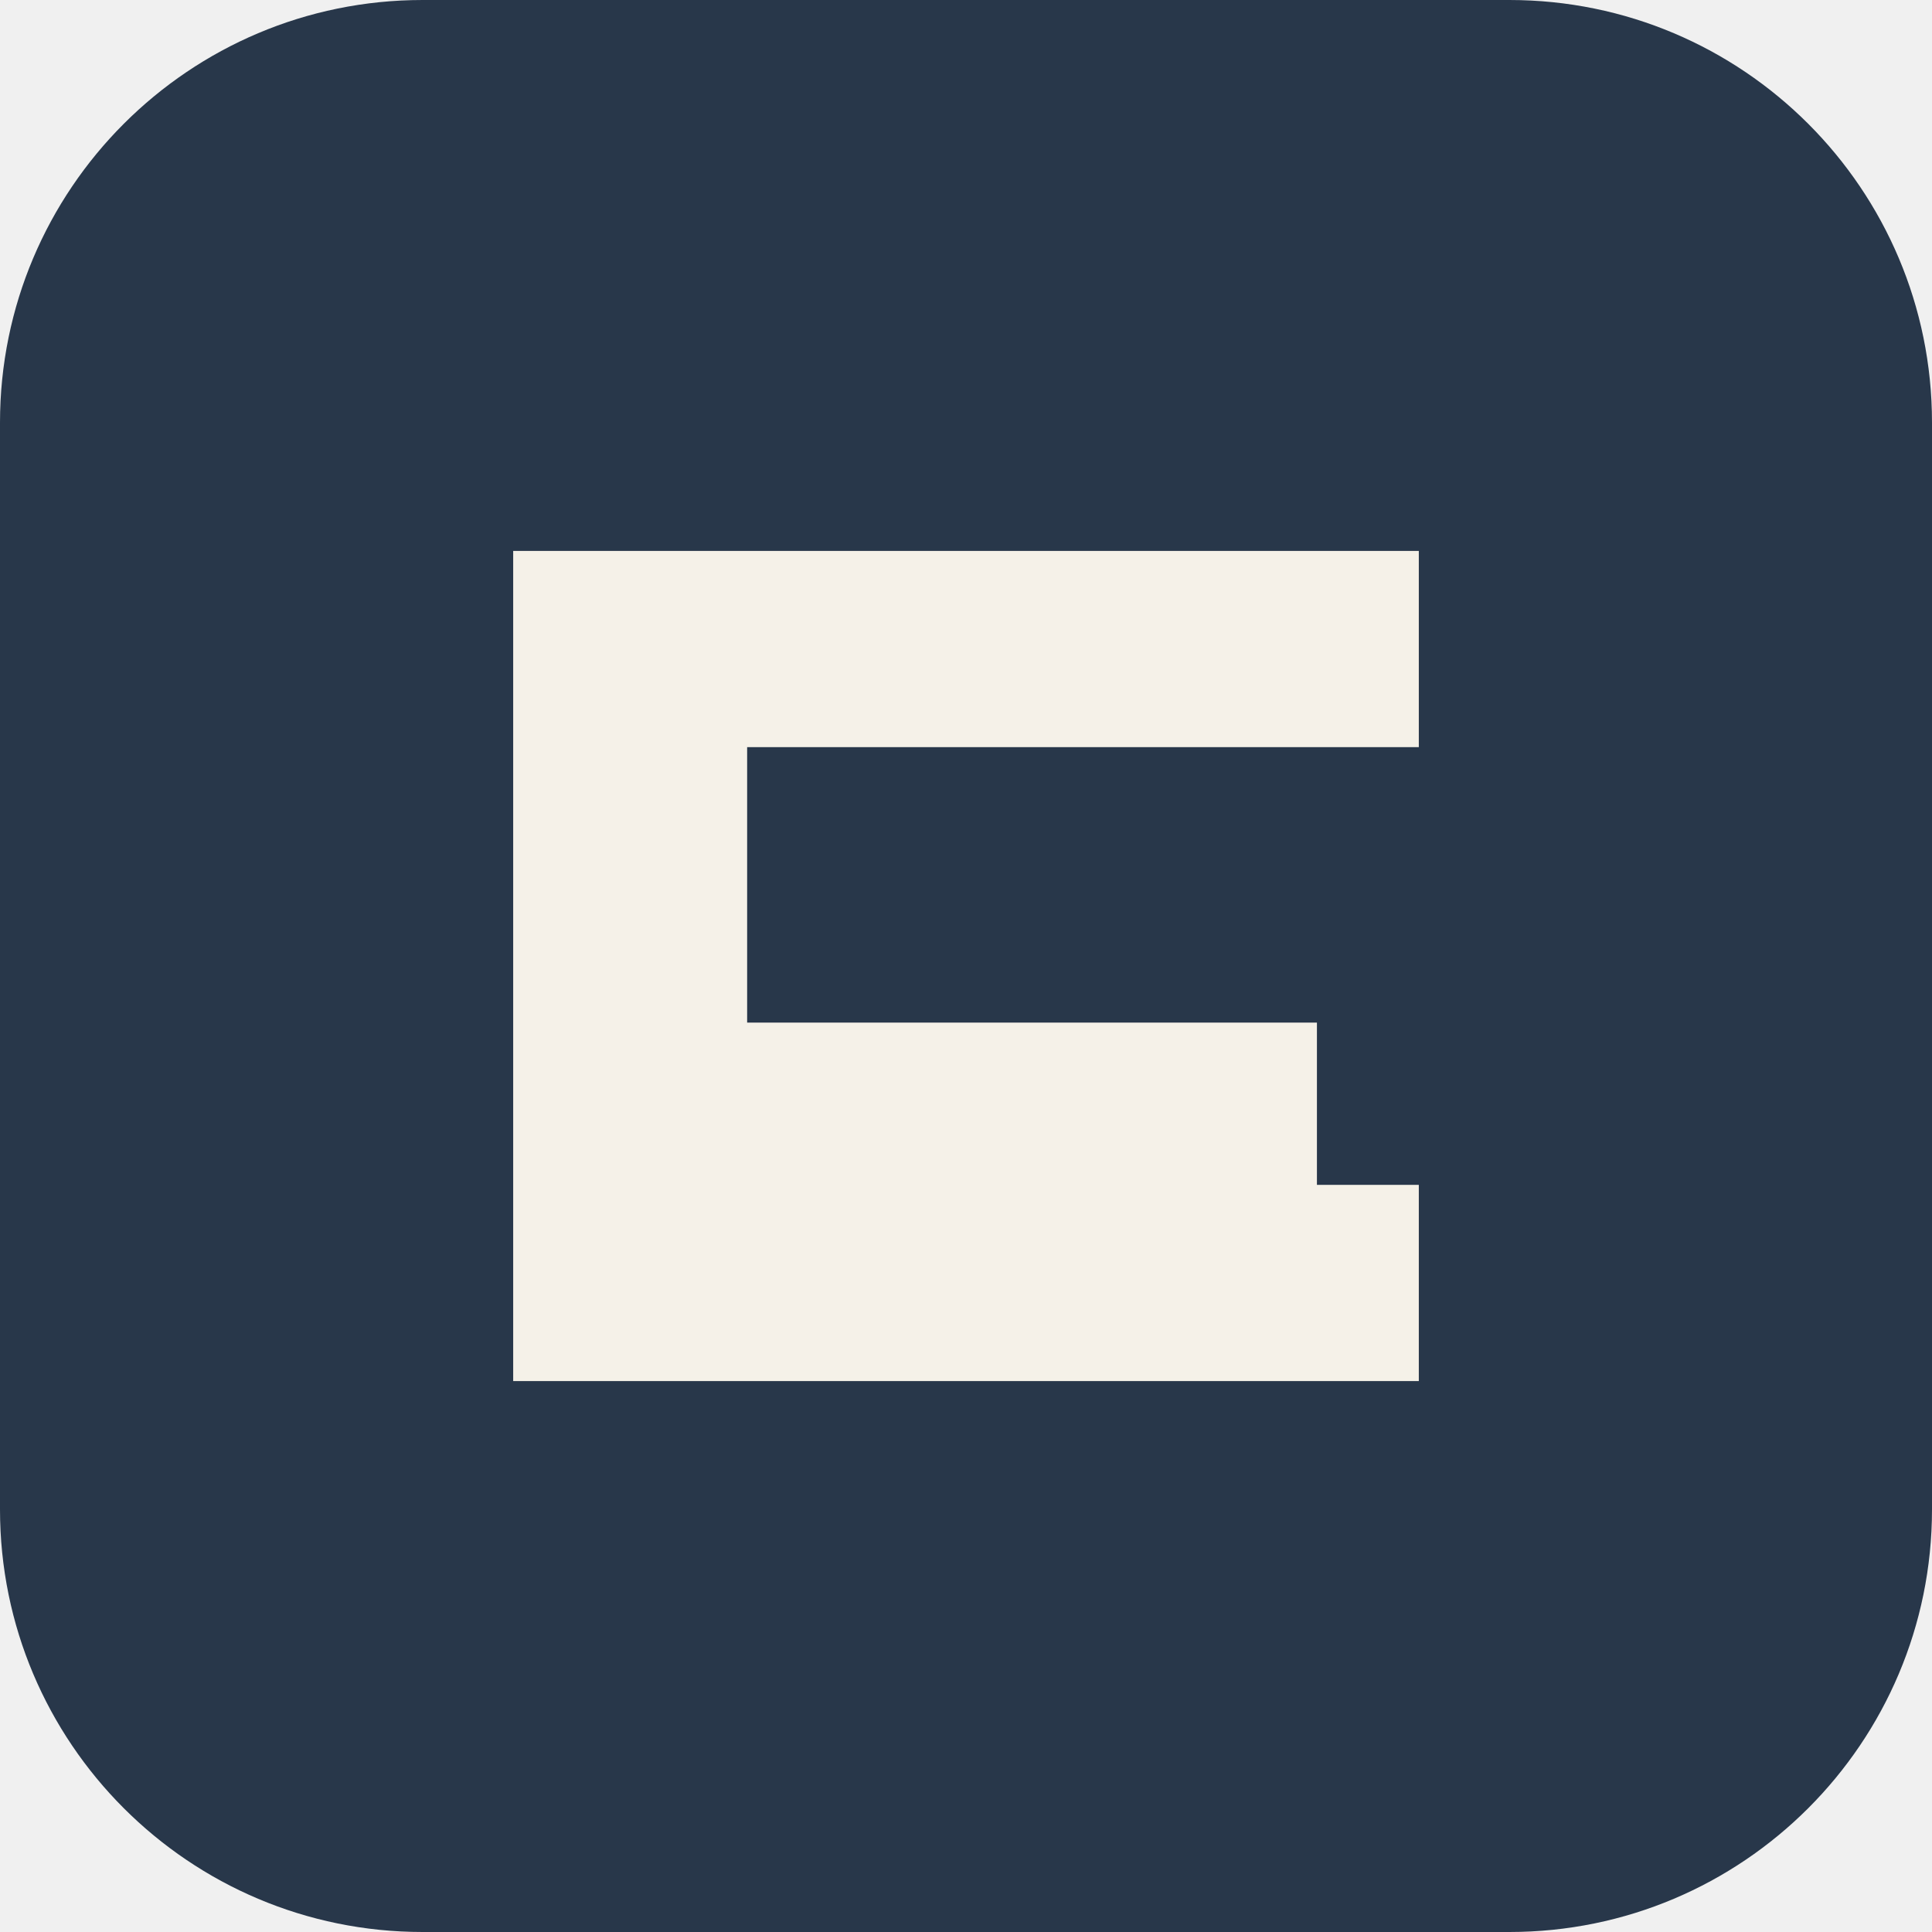
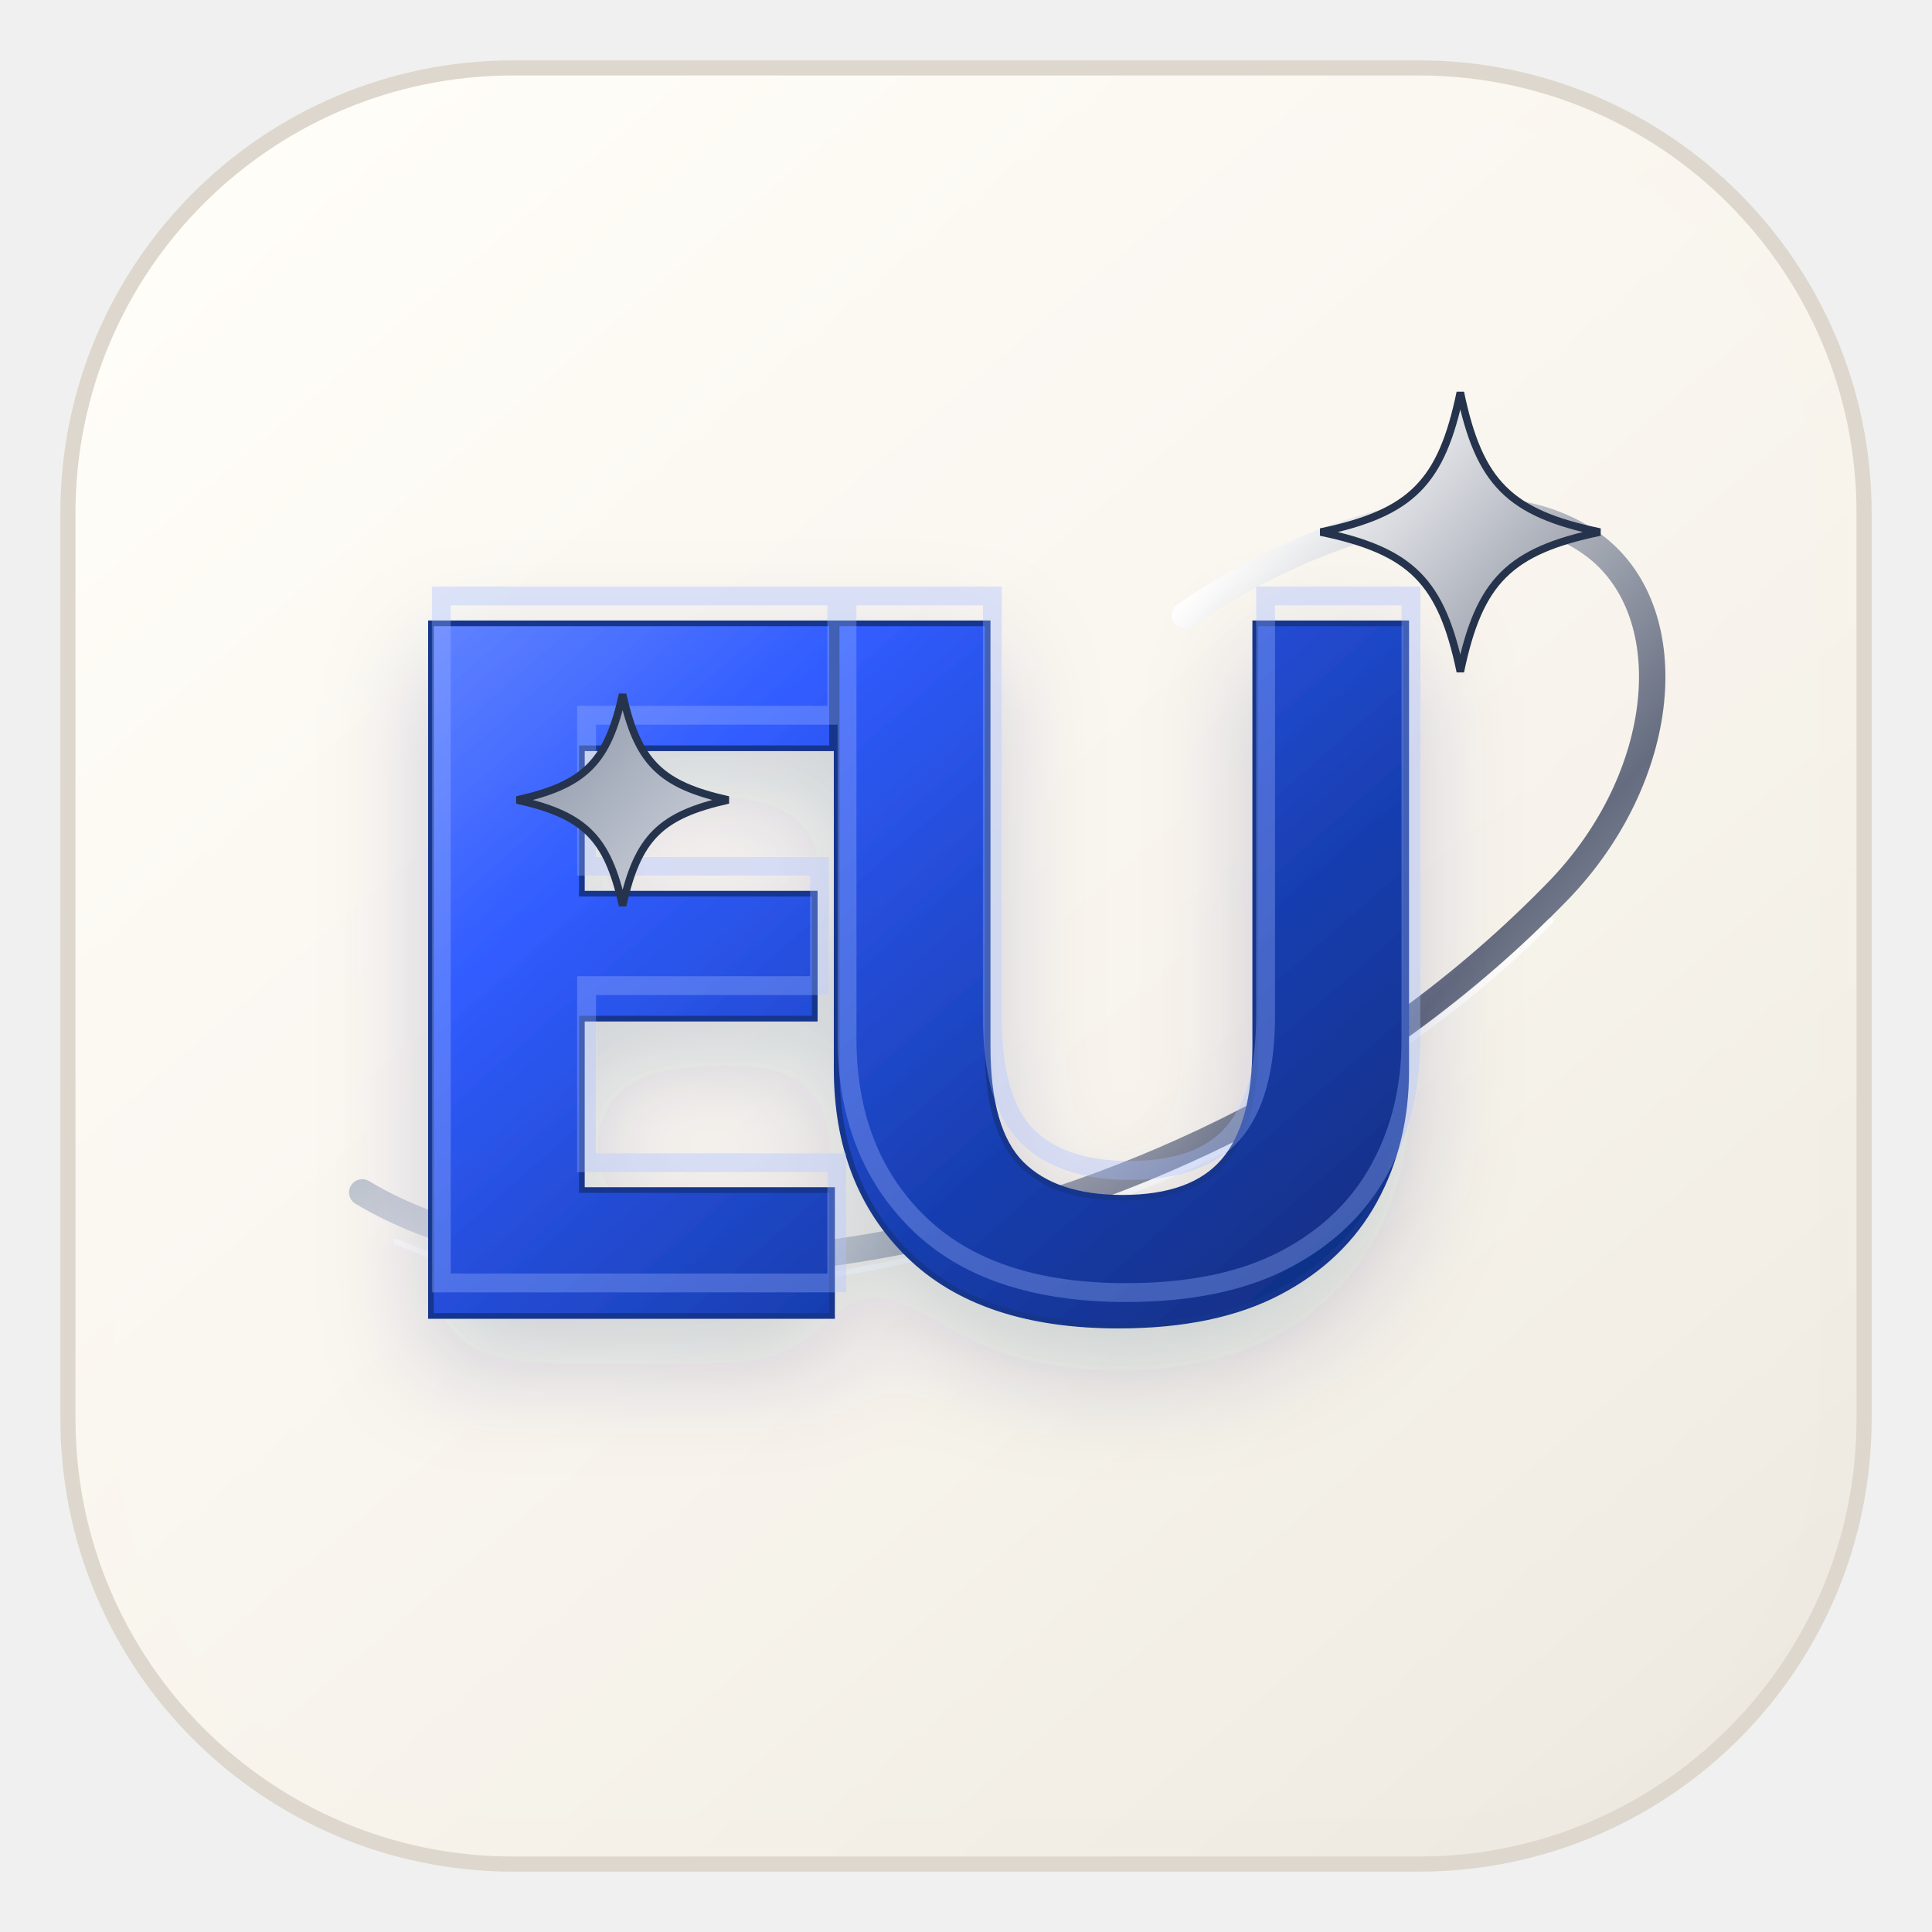
<svg xmlns="http://www.w3.org/2000/svg" viewBox="0 0 512 512">
-   <rect width="512" height="512" rx="112" fill="#28374A" />
-   <path d="M136 146h240v52H198v73h151v50H198v-7h178v52H136V146Z" fill="#F5F1E8" />
+   <defs>
+     <linearGradient id="bg" x1="72" y1="42" x2="442" y2="476" gradientUnits="userSpaceOnUse">
+       <stop stop-color="#FFFDF8" />
+       <stop offset=".58" stop-color="#F8F4EC" />
+       <stop offset="1" stop-color="#EEE9E0" />
+     </linearGradient>
+     <linearGradient id="blue" x1="138" y1="132" x2="364" y2="390" gradientUnits="userSpaceOnUse">
+       <stop stop-color="#6687FF" />
+       <stop offset=".25" stop-color="#315CFF" />
+       <stop offset=".64" stop-color="#173DAD" />
+       <stop offset="1" stop-color="#0D286F" />
+     </linearGradient>
+     <linearGradient id="chrome" x1="86" y1="98" x2="431" y2="402" gradientUnits="userSpaceOnUse">
+       <stop stop-color="#F8FBFF" />
+       <stop offset=".22" stop-color="#8B95A8" />
+       <stop offset=".46" stop-color="#FFFFFF" />
+       <stop offset=".72" stop-color="#5D667A" />
+       <stop offset="1" stop-color="#EEF2F8" />
+     </linearGradient>
+     <radialGradient id="shine" cx="0" cy="0" r="1" gradientTransform="translate(140 82) rotate(45) scale(220)">
+       <stop stop-color="#FFFFFF" stop-opacity=".76" />
+       <stop offset=".56" stop-color="#FFFFFF" stop-opacity=".09" />
+       <stop offset="1" stop-color="#FFFFFF" stop-opacity="0" />
+     </radialGradient>
+     <filter id="shadow" x="-20%" y="-20%" width="140%" height="150%">
+       <feDropShadow dx="0" dy="12" stdDeviation="14" flood-color="#1B2C64" flood-opacity=".18" />
+     </filter>
+   </defs>
+   <rect x="18" y="18" width="476" height="476" rx="118" fill="url(#bg)" stroke="#DDD7CD" stroke-width="4" />
+   <rect x="30" y="30" width="452" height="452" rx="108" fill="url(#shine)" opacity=".75" />
+   <path d="M96 316C159 354 314 338 413 236C442 206 446 163 423 145C397 125 351 138 314 163" fill="none" stroke="url(#chrome)" stroke-width="7" stroke-linecap="round" opacity=".95" />
+   <path d="M105 329C178 362 327 329 411 244" fill="none" stroke="#FFFFFF" stroke-width="1.5" stroke-linecap="round" opacity=".75" />
+   <g filter="url(#shadow)">
+     <text x="92" y="348" font-family="ui-rounded, 'SF Pro Rounded', 'Arial Rounded MT Bold', 'Avenir Next', sans-serif" font-size="255" font-weight="900" letter-spacing="-34" fill="url(#blue)" stroke="#14358D" stroke-width="3" paint-order="stroke">EU</text>
+     <text x="94" y="340" font-family="ui-rounded, 'SF Pro Rounded', 'Arial Rounded MT Bold', 'Avenir Next', sans-serif" font-size="255" font-weight="900" letter-spacing="-34" fill="none" stroke="#9FB5FF" stroke-width="5" opacity=".34">EU</text>
+   </g>
+   <g fill="url(#chrome)" stroke="#26334C" stroke-width="2">
+     <path d="M387 104c5 24 13 32 37 37-24 5-32 13-37 37-5-24-13-32-37-37 24-5 32-13 37-37Z" />
+     <path d="M165 184c4 18 10 24 28 28-18 4-24 10-28 28-4-18-10-24-28-28 18-4 24-10 28-28Z" />
+   </g>
</svg>
